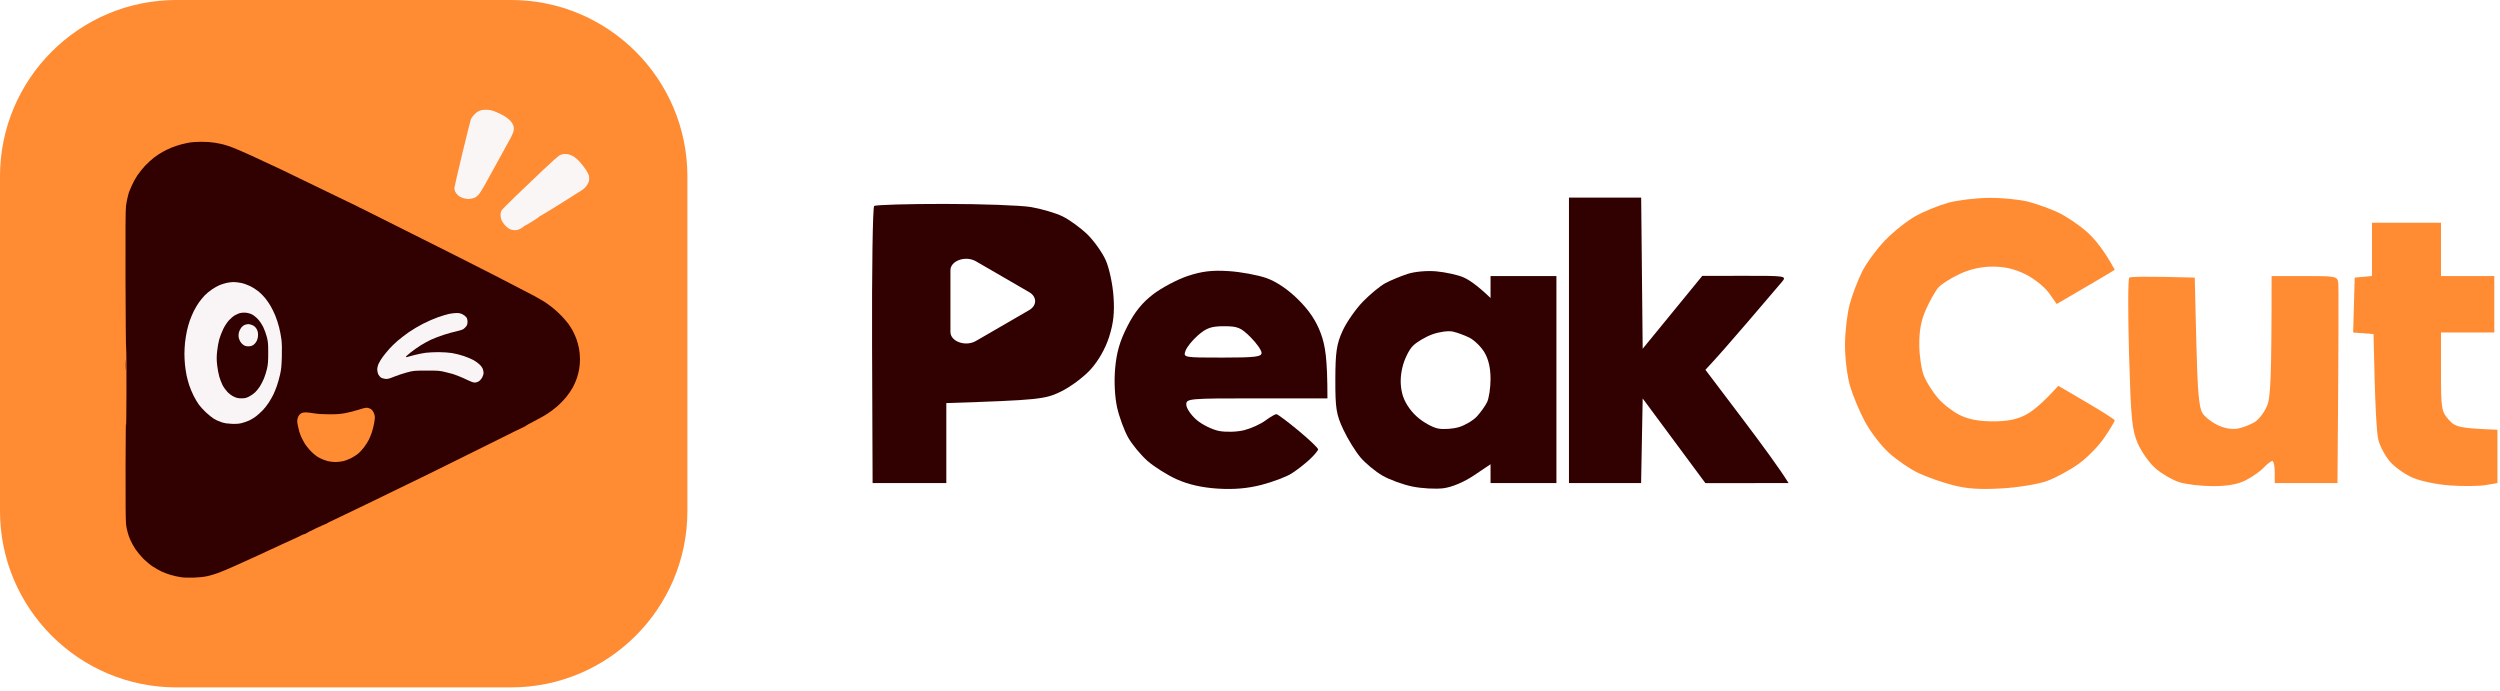
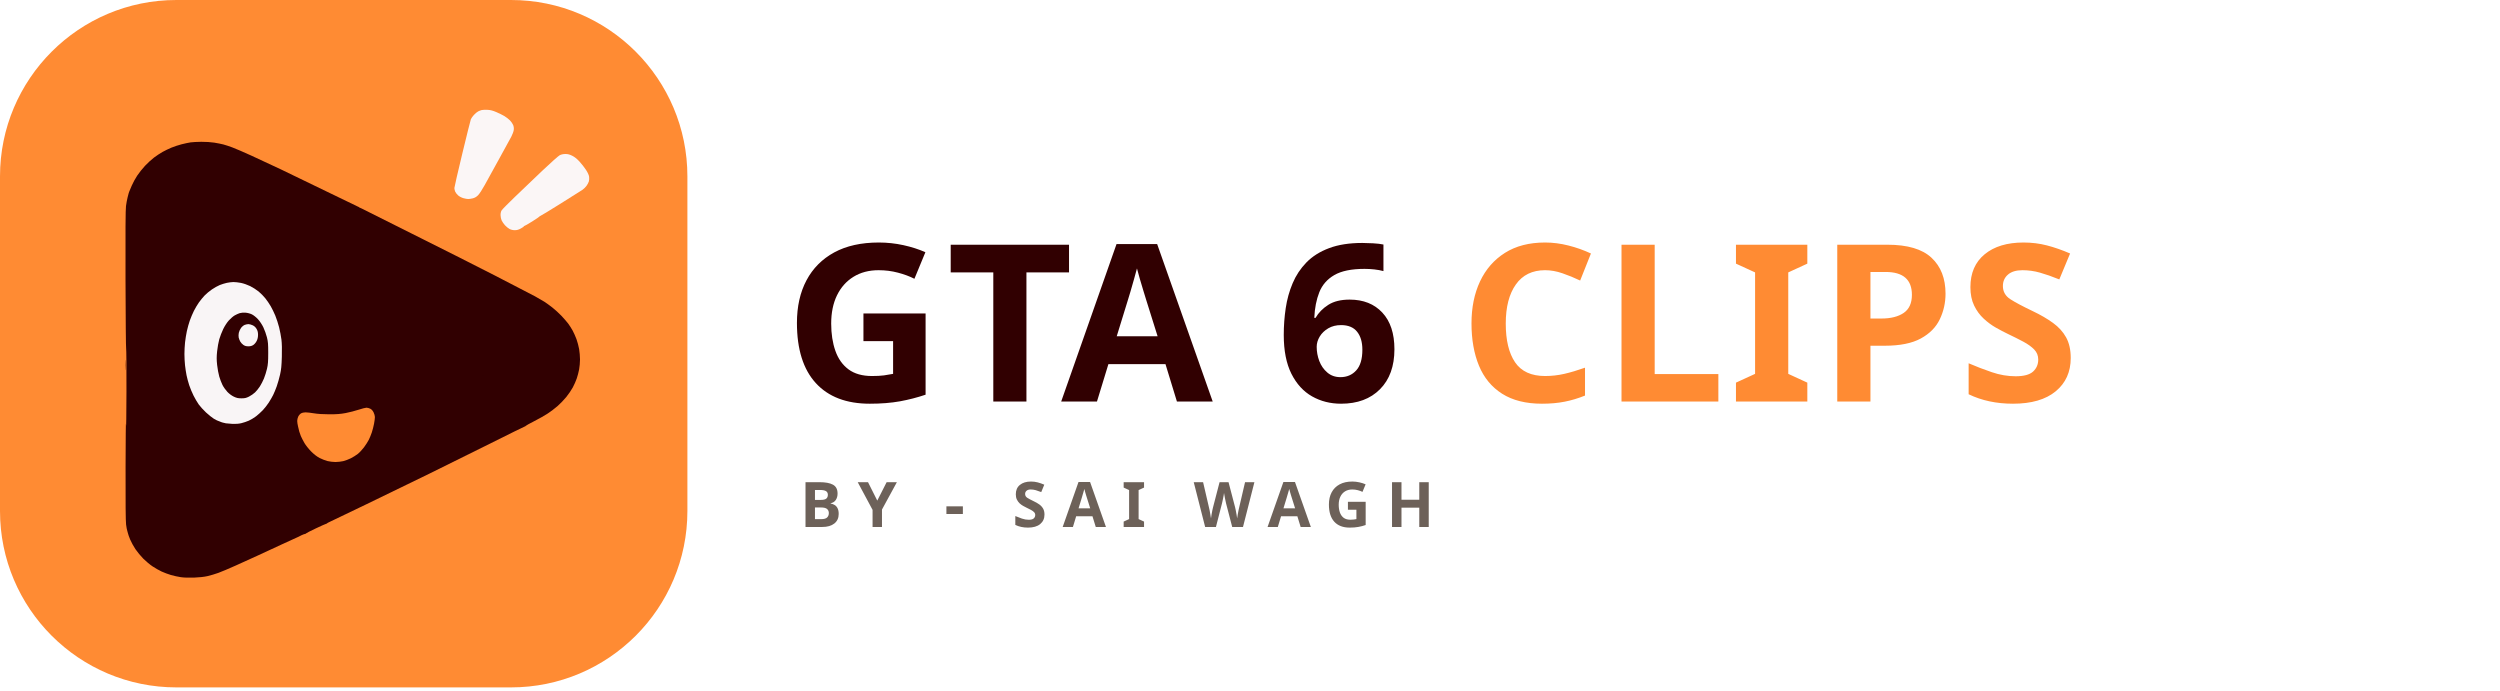
<svg xmlns="http://www.w3.org/2000/svg" width="797" height="220" viewBox="0 0 797 220" fill="none">
-   <path d="M378.686 87.97C383.186 86.48 386.436 86.09 391.686 86.43C395.536 86.67 400.936 87.67 403.686 88.63C406.886 89.76 410.536 92.211 413.806 95.44C417.346 98.93 419.596 102.28 421.056 106.25C422.526 110.22 423.186 114.32 423.186 127H400.686C378.857 127 378.186 127.06 378.186 129C378.186 130.1 379.646 132.27 381.436 133.83C383.226 135.38 386.486 136.99 388.686 137.4C390.906 137.82 394.466 137.7 396.686 137.13C398.886 136.57 401.926 135.18 403.436 134.05C404.945 132.921 406.525 132.021 406.936 132.04C407.347 132.061 410.507 134.421 413.966 137.29C417.416 140.16 420.226 142.84 420.216 143.25C420.196 143.66 418.946 145.15 417.436 146.55C415.926 147.95 413.336 149.95 411.686 150.99C410.035 152.03 405.755 153.64 402.186 154.57C397.716 155.72 393.345 156.099 388.186 155.77C383.206 155.449 378.836 154.46 375.186 152.82C372.156 151.47 367.946 148.81 365.806 146.93C363.676 145.04 360.916 141.7 359.666 139.5C358.426 137.3 356.847 133.03 356.157 130C355.397 126.66 355.136 121.75 355.506 117.5C355.936 112.39 356.996 108.75 359.396 104.04C361.726 99.46 364.146 96.46 367.686 93.769C370.436 91.68 375.386 89.07 378.686 87.97ZM390.226 104C386.206 104 384.636 104.54 381.976 106.84C380.166 108.41 378.346 110.66 377.936 111.84C377.196 113.98 377.317 114 389.686 114C400.125 114 402.186 113.75 402.186 112.5C402.186 111.68 400.616 109.43 398.686 107.5C395.626 104.44 394.566 104 390.226 104Z" fill-rule="evenodd" clip-rule="evenodd" fill="#310001" />
-   <path d="M448.686 87.34C450.996 86.58 454.906 86.23 457.936 86.51C460.826 86.78 464.646 87.62 466.436 88.37C468.226 89.12 470.926 90.92 475.186 95V88H496.186V154H475.186V148L469.936 151.53C466.736 153.68 462.926 155.29 460.186 155.65C457.716 155.97 453.216 155.72 450.186 155.09C447.156 154.45 442.886 152.889 440.686 151.6C438.486 150.32 435.377 147.749 433.777 145.89C432.177 144.02 429.697 140.03 428.277 137C425.997 132.16 425.686 130.24 425.706 121C425.726 112.24 426.106 109.67 428.006 105.5C429.256 102.75 432.177 98.55 434.487 96.17C436.796 93.79 440.036 91.13 441.686 90.25C443.336 89.38 446.486 88.07 448.686 87.34ZM463.186 105.71C461.816 105.39 458.885 105.78 456.686 106.57C454.486 107.36 451.676 109.02 450.436 110.25C449.196 111.49 447.706 114.53 447.117 117C446.377 120.07 446.356 122.77 447.036 125.5C447.656 127.98 449.397 130.74 451.617 132.75C453.576 134.54 456.646 136.27 458.436 136.61C460.226 136.95 463.266 136.739 465.186 136.14C467.116 135.55 469.646 134.04 470.816 132.78C471.976 131.53 473.446 129.49 474.066 128.25C474.676 127.01 475.186 123.64 475.186 120.75C475.179 117.25 474.512 114.417 473.186 112.25C472.086 110.46 469.946 108.39 468.436 107.64C466.926 106.89 464.566 106.02 463.186 105.71Z" fill-rule="evenodd" clip-rule="evenodd" fill="#310001" />
-   <path d="M523.686 111.18L542.686 87.95L556.186 87.93C569.055 87.91 569.616 87.99 568.206 89.71C567.386 90.69 562.476 96.45 557.286 102.5C552.107 108.55 546.916 114.49 543.686 117.89L555.266 133.2C561.636 141.61 567.596 149.74 570.186 154L543.686 154.03L523.686 127.03L523.186 154H500.186V63H523.206L523.686 111.18Z" fill="#310001" />
-   <path d="M301.106 65.01C312.975 65.01 325.385 65.46 328.686 66.01C331.986 66.57 336.486 67.89 338.686 68.95C340.886 70.02 344.457 72.6 346.617 74.69C348.776 76.79 351.437 80.53 352.527 83C353.617 85.47 354.727 90.65 354.987 94.5C355.347 99.67 354.976 103.05 353.576 107.43C352.386 111.16 350.196 115 347.686 117.78C345.486 120.21 341.216 123.39 338.186 124.85C333.166 127.269 331.345 127.54 301.686 128.5V154H278.186L278.016 110.17C277.926 86.067 278.226 66.041 278.686 65.67C279.148 65.3 289.238 65 301.106 65.01ZM311.121 83.299C307.84 81.398 303 83.103 303 86.161V105.839C303 108.896 307.84 110.602 311.121 108.701L328.106 98.862C330.631 97.399 330.631 94.601 328.106 93.138L311.121 83.299Z" fill-rule="evenodd" clip-rule="evenodd" fill="#310001" />
-   <path d="M634.186 63.08C638.306 63.05 643.936 63.61 646.686 64.33C649.436 65.05 653.706 66.59 656.186 67.76C658.666 68.93 662.706 71.65 665.186 73.81C667.666 75.97 670.696 79.6 674.186 86L671.936 87.37C670.695 88.131 666.534 90.581 655.686 96.91L653.186 93.39C651.806 91.46 648.436 88.77 645.686 87.43C642.196 85.71 639.026 84.98 635.186 85C631.536 85.01 628.006 85.811 624.686 87.37C621.936 88.66 618.927 90.571 617.996 91.611C617.066 92.651 615.296 95.75 614.066 98.5C612.446 102.09 611.837 105.33 611.867 110C611.897 113.57 612.587 118.07 613.407 120C614.217 121.93 616.187 125.02 617.786 126.89C619.376 128.75 622.486 131.18 624.686 132.28C627.436 133.66 630.716 134.3 635.186 134.33C639.826 134.35 642.826 133.77 645.686 132.31C647.886 131.18 651.146 128.62 656.186 123L665.157 128.25C670.086 131.14 674.146 133.72 674.176 134C674.206 134.28 672.756 136.7 670.956 139.39C669.156 142.08 665.436 145.9 662.686 147.87C659.936 149.84 655.436 152.28 652.686 153.3C649.836 154.35 643.605 155.38 638.186 155.7C631.146 156.11 627.066 155.84 622.436 154.63C618.996 153.73 614.066 151.99 611.476 150.75C608.886 149.51 604.726 146.66 602.226 144.401C599.726 142.151 596.267 137.65 594.536 134.401C592.797 131.161 590.657 126.03 589.777 123C588.887 119.97 588.176 114.13 588.186 110C588.196 105.88 588.876 100.03 589.686 97C590.496 93.97 592.307 89.25 593.697 86.5C595.077 83.75 598.406 79.25 601.086 76.5C603.756 73.75 608.136 70.29 610.816 68.81C613.496 67.33 618.166 65.44 621.186 64.62C624.206 63.8 630.056 63.11 634.186 63.08Z" fill="#FF8B33" />
-   <path d="M734.686 88C744.835 88 745.196 88.08 745.436 90.25C745.576 91.49 745.576 106.341 745.186 154H725.186V150.5C725.186 148.571 724.846 146.991 724.436 146.97C724.025 146.951 722.785 147.901 721.686 149.07C720.586 150.25 717.996 152.061 715.936 153.111C713.346 154.41 710.095 154.991 705.436 154.981C701.726 154.971 696.936 154.411 694.796 153.731C692.646 153.061 689.276 151.11 687.296 149.42C685.306 147.73 682.726 144.13 681.556 141.42C679.666 137.05 679.347 133.86 678.737 112.8C678.367 99.773 678.396 88.844 678.816 88.52C679.237 88.2 684.109 88.06 699.686 88.5L700.186 109C700.576 124.909 701.026 130.009 702.186 131.76C703.006 133 705.256 134.74 707.186 135.62C709.406 136.64 711.786 136.99 713.686 136.58C715.336 136.22 717.696 135.27 718.936 134.46C720.176 133.66 721.866 131.43 722.686 129.5C723.846 126.8 724.186 121.67 724.186 88H734.686Z" fill="#FF8B33" />
-   <path d="M778.186 88H795.186V106H778.186V118.5C778.186 130.3 778.326 131.15 780.606 133.75C782.726 136.16 783.837 136.53 796.186 137V154L792.436 154.64C790.376 154.99 785.305 155.05 781.186 154.77C777.026 154.49 771.686 153.39 769.186 152.31C766.706 151.23 763.446 148.92 761.936 147.17C760.426 145.43 758.756 142.31 758.226 140.25C757.696 138.19 757.136 129.75 756.686 106.5L750.186 106L750.686 88.5L756.186 88V71H778.186V88Z" fill="#FF8B33" />
  <path d="M162.894 0H56.248C25.183 0 0 25.183 0 56.248V162.894C0 193.959 25.183 219.142 56.248 219.142H162.894C193.959 219.142 219.142 193.959 219.142 162.894V56.248C219.142 25.183 193.959 0 162.894 0Z" fill="#FF8B33" />
  <path d="M57.863 46.005C58.838 45.756 60.136 45.478 60.751 45.391C61.365 45.301 62.917 45.219 64.197 45.208C65.514 45.195 67.294 45.31 68.295 45.473C69.269 45.629 70.567 45.888 71.182 46.047C71.797 46.205 73.095 46.632 74.069 46.995C75.043 47.356 77.726 48.514 80.03 49.565C82.336 50.614 86.568 52.585 89.437 53.943C92.305 55.302 99.011 58.546 104.339 61.153C109.666 63.759 114.109 65.906 114.211 65.924C114.313 65.945 114.44 66.016 114.49 66.083C114.541 66.152 114.707 66.236 114.856 66.269C115.005 66.305 115.215 66.4 115.321 66.481C115.427 66.562 122.556 70.135 131.162 74.419C139.768 78.705 151.713 84.725 157.706 87.802C163.698 90.876 169.484 93.876 170.559 94.465C171.633 95.055 172.977 95.832 173.539 96.192C174.102 96.552 175.234 97.37 176.054 98.009C176.873 98.648 178.175 99.831 178.947 100.64C179.716 101.447 180.694 102.57 181.117 103.133C181.539 103.696 182.184 104.702 182.549 105.369C182.914 106.036 183.467 107.271 183.778 108.117C184.09 108.963 184.47 110.389 184.624 111.285C184.779 112.181 184.905 113.67 184.905 114.592C184.905 115.515 184.781 116.94 184.628 117.76C184.475 118.58 184.134 119.879 183.872 120.648C183.611 121.416 183.043 122.703 182.612 123.508C182.18 124.313 181.241 125.694 180.524 126.574C179.807 127.455 178.55 128.759 177.73 129.473C176.911 130.187 175.486 131.264 174.564 131.865C173.641 132.467 171.714 133.557 170.279 134.284C168.845 135.013 167.629 135.687 167.578 135.784C167.528 135.881 167.422 135.952 167.345 135.944C167.269 135.935 162.448 138.309 156.635 141.219C150.821 144.13 141.915 148.542 136.843 151.024C131.771 153.506 122.802 157.862 116.912 160.706C111.02 163.551 105.758 166.078 105.216 166.322C104.674 166.566 104.234 166.808 104.238 166.858C104.242 166.909 104.141 166.961 104.013 166.972C103.884 166.983 102.398 167.647 100.706 168.444C99.015 169.242 97.59 169.974 97.54 170.069C97.489 170.166 97.363 170.233 97.26 170.218C97.158 170.203 96.655 170.384 96.142 170.621C95.63 170.855 95.168 171.09 95.118 171.142C95.068 171.194 94.941 171.25 94.839 171.267C94.736 171.284 92.557 172.279 89.996 173.479C87.434 174.677 83.871 176.33 82.079 177.15C80.285 177.968 77.143 179.395 75.094 180.319C73.045 181.243 70.573 182.287 69.599 182.639C68.624 182.991 67.075 183.453 66.153 183.664C65.089 183.908 63.522 184.083 61.868 184.143C60.264 184.202 58.651 184.15 57.677 184.008C56.805 183.882 55.382 183.571 54.511 183.317C53.639 183.062 52.298 182.563 51.53 182.205C50.761 181.849 49.462 181.111 48.643 180.567C47.823 180.023 46.493 178.916 45.689 178.109C44.884 177.302 43.749 175.927 43.166 175.057C42.583 174.187 41.827 172.802 41.488 171.983C41.149 171.163 40.849 170.324 40.823 170.119C40.797 169.914 40.691 169.536 40.588 169.281C40.484 169.024 40.307 168.101 40.195 167.231C40.058 166.162 40.004 160.206 40.033 148.877C40.056 139.654 40.119 133.574 40.175 135.368C40.229 137.161 40.292 132.445 40.315 124.887C40.335 117.33 40.29 111.145 40.214 111.145C40.138 111.145 40.048 101.272 40.015 89.205C39.974 73.655 40.017 66.802 40.166 65.68C40.281 64.808 40.507 63.593 40.665 62.978C40.823 62.364 40.974 61.777 40.998 61.674C41.023 61.572 41.108 61.32 41.186 61.115C41.267 60.91 41.637 60.029 42.012 59.159C42.384 58.287 43.163 56.861 43.74 55.991C44.318 55.119 45.448 53.703 46.251 52.844C47.054 51.985 48.339 50.807 49.109 50.228C49.876 49.648 51.092 48.847 51.809 48.445C52.527 48.042 53.784 47.431 54.604 47.088C55.423 46.743 56.889 46.257 57.863 46.005ZM40.119 117.76C40.084 118.477 40.056 117.85 40.056 116.363C40.056 114.876 40.084 114.291 40.119 115.058C40.154 115.828 40.154 117.043 40.119 117.76Z" fill-rule="evenodd" clip-rule="evenodd" fill="#310001" />
  <path d="M152.397 35.536C152.704 35.376 153.207 35.18 153.515 35.098C153.822 35.016 154.66 34.979 155.377 35.012C156.372 35.059 157.058 35.234 158.265 35.752C159.134 36.125 160.297 36.702 160.846 37.034C161.396 37.366 162.174 37.973 162.579 38.383C162.985 38.793 163.445 39.464 163.603 39.874C163.793 40.364 163.855 40.906 163.784 41.458C163.722 41.918 163.367 42.883 162.99 43.6C162.614 44.318 160.867 47.504 159.108 50.681C157.348 53.858 155.292 57.588 154.539 58.973C153.76 60.402 152.842 61.812 152.41 62.241C151.898 62.752 151.365 63.066 150.767 63.219C150.281 63.344 149.61 63.445 149.277 63.447C148.943 63.448 148.232 63.322 147.694 63.167C147.155 63.012 146.408 62.614 146.034 62.28C145.659 61.947 145.24 61.403 145.103 61.069C144.965 60.735 144.853 60.232 144.855 59.951C144.855 59.67 145.989 54.743 147.373 49.004C148.757 43.265 149.99 38.318 150.113 38.01C150.236 37.703 150.674 37.086 151.087 36.639C151.501 36.192 152.09 35.694 152.397 35.536Z" fill="#FBF7F8" fill-opacity="0.99" />
  <path d="M172.887 54.428C175.551 51.898 178.065 49.662 178.475 49.462C178.935 49.237 179.613 49.095 180.245 49.093C181.005 49.092 181.558 49.231 182.387 49.636C183.138 50.001 183.896 50.599 184.697 51.456C185.351 52.157 186.295 53.358 186.794 54.128C187.399 55.06 187.739 55.805 187.815 56.364C187.876 56.826 187.835 57.495 187.724 57.855C187.614 58.214 187.278 58.842 186.98 59.252C186.681 59.662 186.112 60.221 185.716 60.493C185.319 60.765 182.165 62.755 178.708 64.918C175.251 67.08 172.337 68.848 172.235 68.848C172.133 68.848 172.028 68.921 172.002 69.01C171.976 69.1 170.929 69.812 169.674 70.594C168.418 71.377 167.308 72.016 167.206 72.016C167.103 72.016 167.021 72.079 167.025 72.156C167.029 72.232 166.589 72.54 166.047 72.84C165.334 73.233 164.808 73.384 164.132 73.385C163.551 73.387 162.921 73.246 162.456 73.005C162.046 72.793 161.381 72.254 160.977 71.805C160.574 71.358 160.094 70.656 159.911 70.246C159.727 69.836 159.576 69.081 159.574 68.569C159.57 67.989 159.699 67.427 159.911 67.078C160.097 66.771 162.005 64.835 164.147 62.774C166.291 60.715 170.223 56.958 172.887 54.428Z" fill="#FBF7F8" fill-opacity="0.99" />
  <path d="M110.206 131.678C111.385 131.454 113.229 130.981 114.304 130.625C115.379 130.269 116.512 129.974 116.819 129.971C117.126 129.969 117.67 130.112 118.03 130.291C118.458 130.505 118.825 130.904 119.099 131.456C119.328 131.918 119.518 132.589 119.52 132.946C119.524 133.304 119.399 134.269 119.246 135.089C119.093 135.909 118.769 137.167 118.525 137.884C118.283 138.602 117.853 139.651 117.57 140.213C117.288 140.778 116.607 141.846 116.053 142.589C115.502 143.333 114.61 144.285 114.071 144.708C113.533 145.129 112.527 145.759 111.836 146.105C111.145 146.452 110.055 146.86 109.415 147.013C108.774 147.164 107.664 147.288 106.946 147.29C106.229 147.29 105.099 147.156 104.432 146.992C103.765 146.826 102.634 146.388 101.917 146.019C101.055 145.572 100.14 144.872 99.212 143.944C98.443 143.172 97.473 141.956 97.055 141.238C96.64 140.521 96.124 139.515 95.908 139.002C95.694 138.49 95.472 137.862 95.414 137.605C95.358 137.349 95.185 136.636 95.032 136.021C94.878 135.406 94.749 134.588 94.749 134.204C94.747 133.82 94.893 133.196 95.072 132.818C95.25 132.44 95.649 131.979 95.956 131.793C96.286 131.596 96.878 131.458 97.4 131.456C97.886 131.456 99.103 131.596 100.101 131.765C101.284 131.968 102.988 132.076 104.991 132.078C107.371 132.08 108.548 131.989 110.206 131.678Z" fill="#FF8B33" />
  <path d="M70.064 90.871C70.679 90.623 71.685 90.311 72.3 90.177C72.914 90.043 73.857 89.926 74.395 89.918C74.933 89.911 76.023 90.032 76.817 90.189C77.621 90.349 78.92 90.8 79.751 91.208C80.57 91.612 81.787 92.389 82.451 92.937C83.117 93.483 84.089 94.47 84.61 95.132C85.134 95.791 85.899 96.919 86.315 97.636C86.73 98.353 87.384 99.695 87.766 100.617C88.148 101.54 88.694 103.217 88.977 104.344C89.262 105.471 89.597 107.232 89.724 108.257C89.874 109.481 89.917 111.365 89.848 113.754C89.765 116.674 89.653 117.79 89.28 119.437C89.027 120.564 88.55 122.241 88.222 123.164C87.892 124.086 87.373 125.344 87.064 125.959C86.754 126.573 86.123 127.664 85.659 128.381C85.195 129.098 84.348 130.177 83.774 130.779C83.2 131.381 82.228 132.258 81.613 132.728C80.999 133.198 79.972 133.816 79.331 134.103C78.691 134.388 77.601 134.755 76.91 134.916C76.079 135.109 75.116 135.182 74.069 135.13C73.197 135.085 72.275 135.005 72.02 134.953C71.763 134.899 71.303 134.793 70.996 134.714C70.688 134.636 70.269 134.481 70.064 134.373C69.859 134.263 69.565 134.152 69.412 134.124C69.26 134.094 68.68 133.796 68.129 133.462C67.578 133.127 66.456 132.223 65.638 131.455C64.823 130.686 63.794 129.555 63.357 128.94C62.919 128.325 62.179 127.067 61.714 126.145C61.248 125.223 60.618 123.713 60.317 122.791C60.015 121.869 59.633 120.443 59.469 119.623C59.305 118.803 59.087 117.378 58.985 116.456C58.882 115.533 58.797 113.92 58.797 112.869C58.795 111.818 58.884 110.141 58.994 109.142C59.102 108.143 59.363 106.528 59.573 105.555C59.782 104.581 60.205 103.071 60.508 102.201C60.814 101.331 61.399 99.947 61.807 99.127C62.215 98.307 62.938 97.092 63.411 96.425C63.886 95.758 64.696 94.767 65.214 94.223C65.73 93.677 66.78 92.801 67.55 92.275C68.317 91.75 69.45 91.118 70.064 90.871Z" fill="#FBF7F8" fill-opacity="0.99" />
-   <path d="M139.73 101.093C140.96 100.672 142.51 100.209 143.177 100.068C143.843 99.926 144.89 99.801 145.505 99.792C146.321 99.781 146.846 99.889 147.45 100.196C147.904 100.427 148.45 100.854 148.66 101.143C148.923 101.503 149.044 101.955 149.044 102.574C149.044 103.2 148.925 103.64 148.655 104.005C148.441 104.294 148.021 104.7 147.723 104.909C147.425 105.117 146.427 105.438 145.505 105.624C144.583 105.811 142.739 106.321 141.407 106.761C140.075 107.201 138.272 107.89 137.402 108.296C136.532 108.701 135.064 109.502 134.142 110.076C133.22 110.651 131.775 111.671 130.929 112.345C130.083 113.018 129.392 113.651 129.392 113.754C129.392 113.856 129.539 113.89 129.718 113.828C129.897 113.767 130.966 113.48 132.093 113.191C133.22 112.9 134.856 112.574 135.726 112.463C136.595 112.353 138.441 112.263 139.824 112.263C141.206 112.265 143.134 112.394 144.108 112.552C145.082 112.709 146.759 113.133 147.833 113.493C148.908 113.853 150.333 114.453 151 114.827C151.667 115.2 152.567 115.867 153.002 116.307C153.457 116.767 153.872 117.406 153.979 117.807C154.081 118.19 154.167 118.714 154.167 118.971C154.169 119.226 153.98 119.813 153.749 120.274C153.518 120.734 153.034 121.302 152.676 121.537C152.283 121.794 151.747 121.96 151.326 121.958C150.886 121.954 150.056 121.666 149.091 121.181C148.245 120.758 147.01 120.208 146.343 119.962C145.676 119.718 145.008 119.463 144.853 119.4C144.698 119.335 144.531 119.271 144.48 119.258C144.43 119.243 143.424 118.986 142.245 118.686C140.191 118.162 139.935 118.14 136.005 118.146C131.989 118.151 131.862 118.162 129.672 118.749C128.442 119.079 126.598 119.692 125.574 120.113C123.981 120.767 123.577 120.862 122.78 120.777C122.267 120.723 121.64 120.518 121.383 120.324C121.127 120.128 120.77 119.681 120.591 119.331C120.412 118.979 120.265 118.293 120.265 117.807C120.265 117.276 120.442 116.53 120.705 115.943C120.947 115.405 121.546 114.421 122.038 113.754C122.53 113.087 123.456 111.956 124.095 111.238C124.734 110.521 125.943 109.347 126.779 108.63C127.617 107.912 129.199 106.696 130.294 105.928C131.389 105.158 133.457 103.929 134.889 103.194C136.324 102.46 138.501 101.514 139.73 101.093Z" fill="#FBF7F8" fill-opacity="0.99" />
+   <path d="M139.73 101.093C140.96 100.672 142.51 100.209 143.177 100.068C143.843 99.926 144.89 99.801 145.505 99.792C146.321 99.781 146.846 99.889 147.45 100.196C147.904 100.427 148.45 100.854 148.66 101.143C148.923 101.503 149.044 101.955 149.044 102.574C149.044 103.2 148.925 103.64 148.655 104.005C148.441 104.294 148.021 104.7 147.723 104.909C147.425 105.117 146.427 105.438 145.505 105.624C144.583 105.811 142.739 106.321 141.407 106.761C140.075 107.201 138.272 107.89 137.402 108.296C136.532 108.701 135.064 109.502 134.142 110.076C133.22 110.651 131.775 111.671 130.929 112.345C130.083 113.018 129.392 113.651 129.392 113.754C129.392 113.856 129.539 113.89 129.718 113.828C129.897 113.767 130.966 113.48 132.093 113.191C133.22 112.9 134.856 112.574 135.726 112.463C136.595 112.353 138.441 112.263 139.824 112.263C141.206 112.265 143.134 112.394 144.108 112.552C145.082 112.709 146.759 113.133 147.833 113.493C148.908 113.853 150.333 114.453 151 114.827C151.667 115.2 152.567 115.867 153.002 116.307C153.457 116.767 153.872 117.406 153.979 117.807C154.081 118.19 154.167 118.714 154.167 118.971C154.169 119.226 153.98 119.813 153.749 120.274C153.518 120.734 153.034 121.302 152.676 121.537C152.283 121.794 151.747 121.96 151.326 121.958C150.886 121.954 150.056 121.666 149.091 121.181C148.245 120.758 147.01 120.208 146.343 119.962C145.676 119.718 145.008 119.463 144.853 119.4C144.698 119.335 144.531 119.271 144.48 119.258C144.43 119.243 143.424 118.986 142.245 118.686C140.191 118.162 139.935 118.14 136.005 118.146C131.989 118.151 131.862 118.162 129.672 118.749C128.442 119.079 126.598 119.692 125.574 120.113C123.981 120.767 123.577 120.862 122.78 120.777C122.267 120.723 121.64 120.518 121.383 120.324C121.127 120.128 120.77 119.681 120.591 119.331C120.412 118.979 120.265 118.293 120.265 117.807C120.265 117.276 120.442 116.53 120.705 115.943C120.947 115.405 121.546 114.421 122.038 113.754C122.53 113.087 123.456 111.956 124.095 111.238C124.734 110.521 125.943 109.347 126.779 108.63C127.617 107.912 129.199 106.696 130.294 105.928C131.389 105.158 133.457 103.929 134.889 103.194C136.324 102.46 138.501 101.514 139.73 101.093Z" fill="#310001" />
  <path d="M76.398 99.835C76.828 99.697 77.616 99.632 78.26 99.68C78.916 99.73 79.763 99.954 80.309 100.221C80.831 100.476 81.682 101.156 82.241 101.766C82.824 102.401 83.539 103.474 83.956 104.344C84.35 105.164 84.861 106.589 85.092 107.512C85.45 108.945 85.512 109.677 85.508 112.543C85.507 115.271 85.433 116.21 85.117 117.573C84.905 118.496 84.471 119.88 84.156 120.648C83.839 121.417 83.26 122.549 82.867 123.164C82.474 123.778 81.781 124.642 81.325 125.083C80.868 125.523 79.992 126.132 79.378 126.438C78.456 126.894 78.033 126.991 76.957 126.987C75.913 126.984 75.429 126.877 74.535 126.45C73.855 126.126 73.046 125.526 72.469 124.913C71.945 124.361 71.254 123.385 70.932 122.744C70.608 122.103 70.143 120.889 69.899 120.043C69.653 119.197 69.349 117.542 69.221 116.363C69.036 114.66 69.036 113.761 69.219 111.983C69.345 110.754 69.651 109.034 69.899 108.164C70.146 107.294 70.716 105.825 71.163 104.903C71.657 103.888 72.374 102.794 72.977 102.13C73.527 101.529 74.352 100.821 74.814 100.556C75.276 100.291 75.988 99.967 76.398 99.835ZM79.192 103.329C78.885 103.332 78.35 103.442 78.005 103.577C77.66 103.711 77.135 104.147 76.839 104.547C76.543 104.948 76.222 105.652 76.127 106.114C76.031 106.576 76.016 107.247 76.092 107.605C76.169 107.963 76.4 108.551 76.604 108.909C76.809 109.267 77.266 109.753 77.62 109.986C78.076 110.288 78.529 110.409 79.192 110.406C79.853 110.404 80.313 110.275 80.775 109.966C81.144 109.72 81.61 109.153 81.846 108.661C82.135 108.063 82.263 107.456 82.262 106.72C82.258 105.922 82.139 105.445 81.796 104.856C81.483 104.321 81.077 103.945 80.542 103.694C80.107 103.491 79.499 103.327 79.192 103.329Z" fill-rule="evenodd" clip-rule="evenodd" fill="#310001" />
+   <text x="250" y="128" font-family="'Geist', 'Segoe UI', system-ui, -apple-system, sans-serif" font-weight="800" font-size="70" letter-spacing="1">
+     <tspan fill="#310001">GTA 6 </tspan>
+     <tspan fill="#FF8B33">CLIPS</tspan>
+   </text>
+   <text x="255" y="168" font-family="'Geist', 'Segoe UI', system-ui, -apple-system, sans-serif" font-weight="700" font-size="20" letter-spacing="5" fill="#6D6159">BY - SAI WAGH</text>
</svg>
